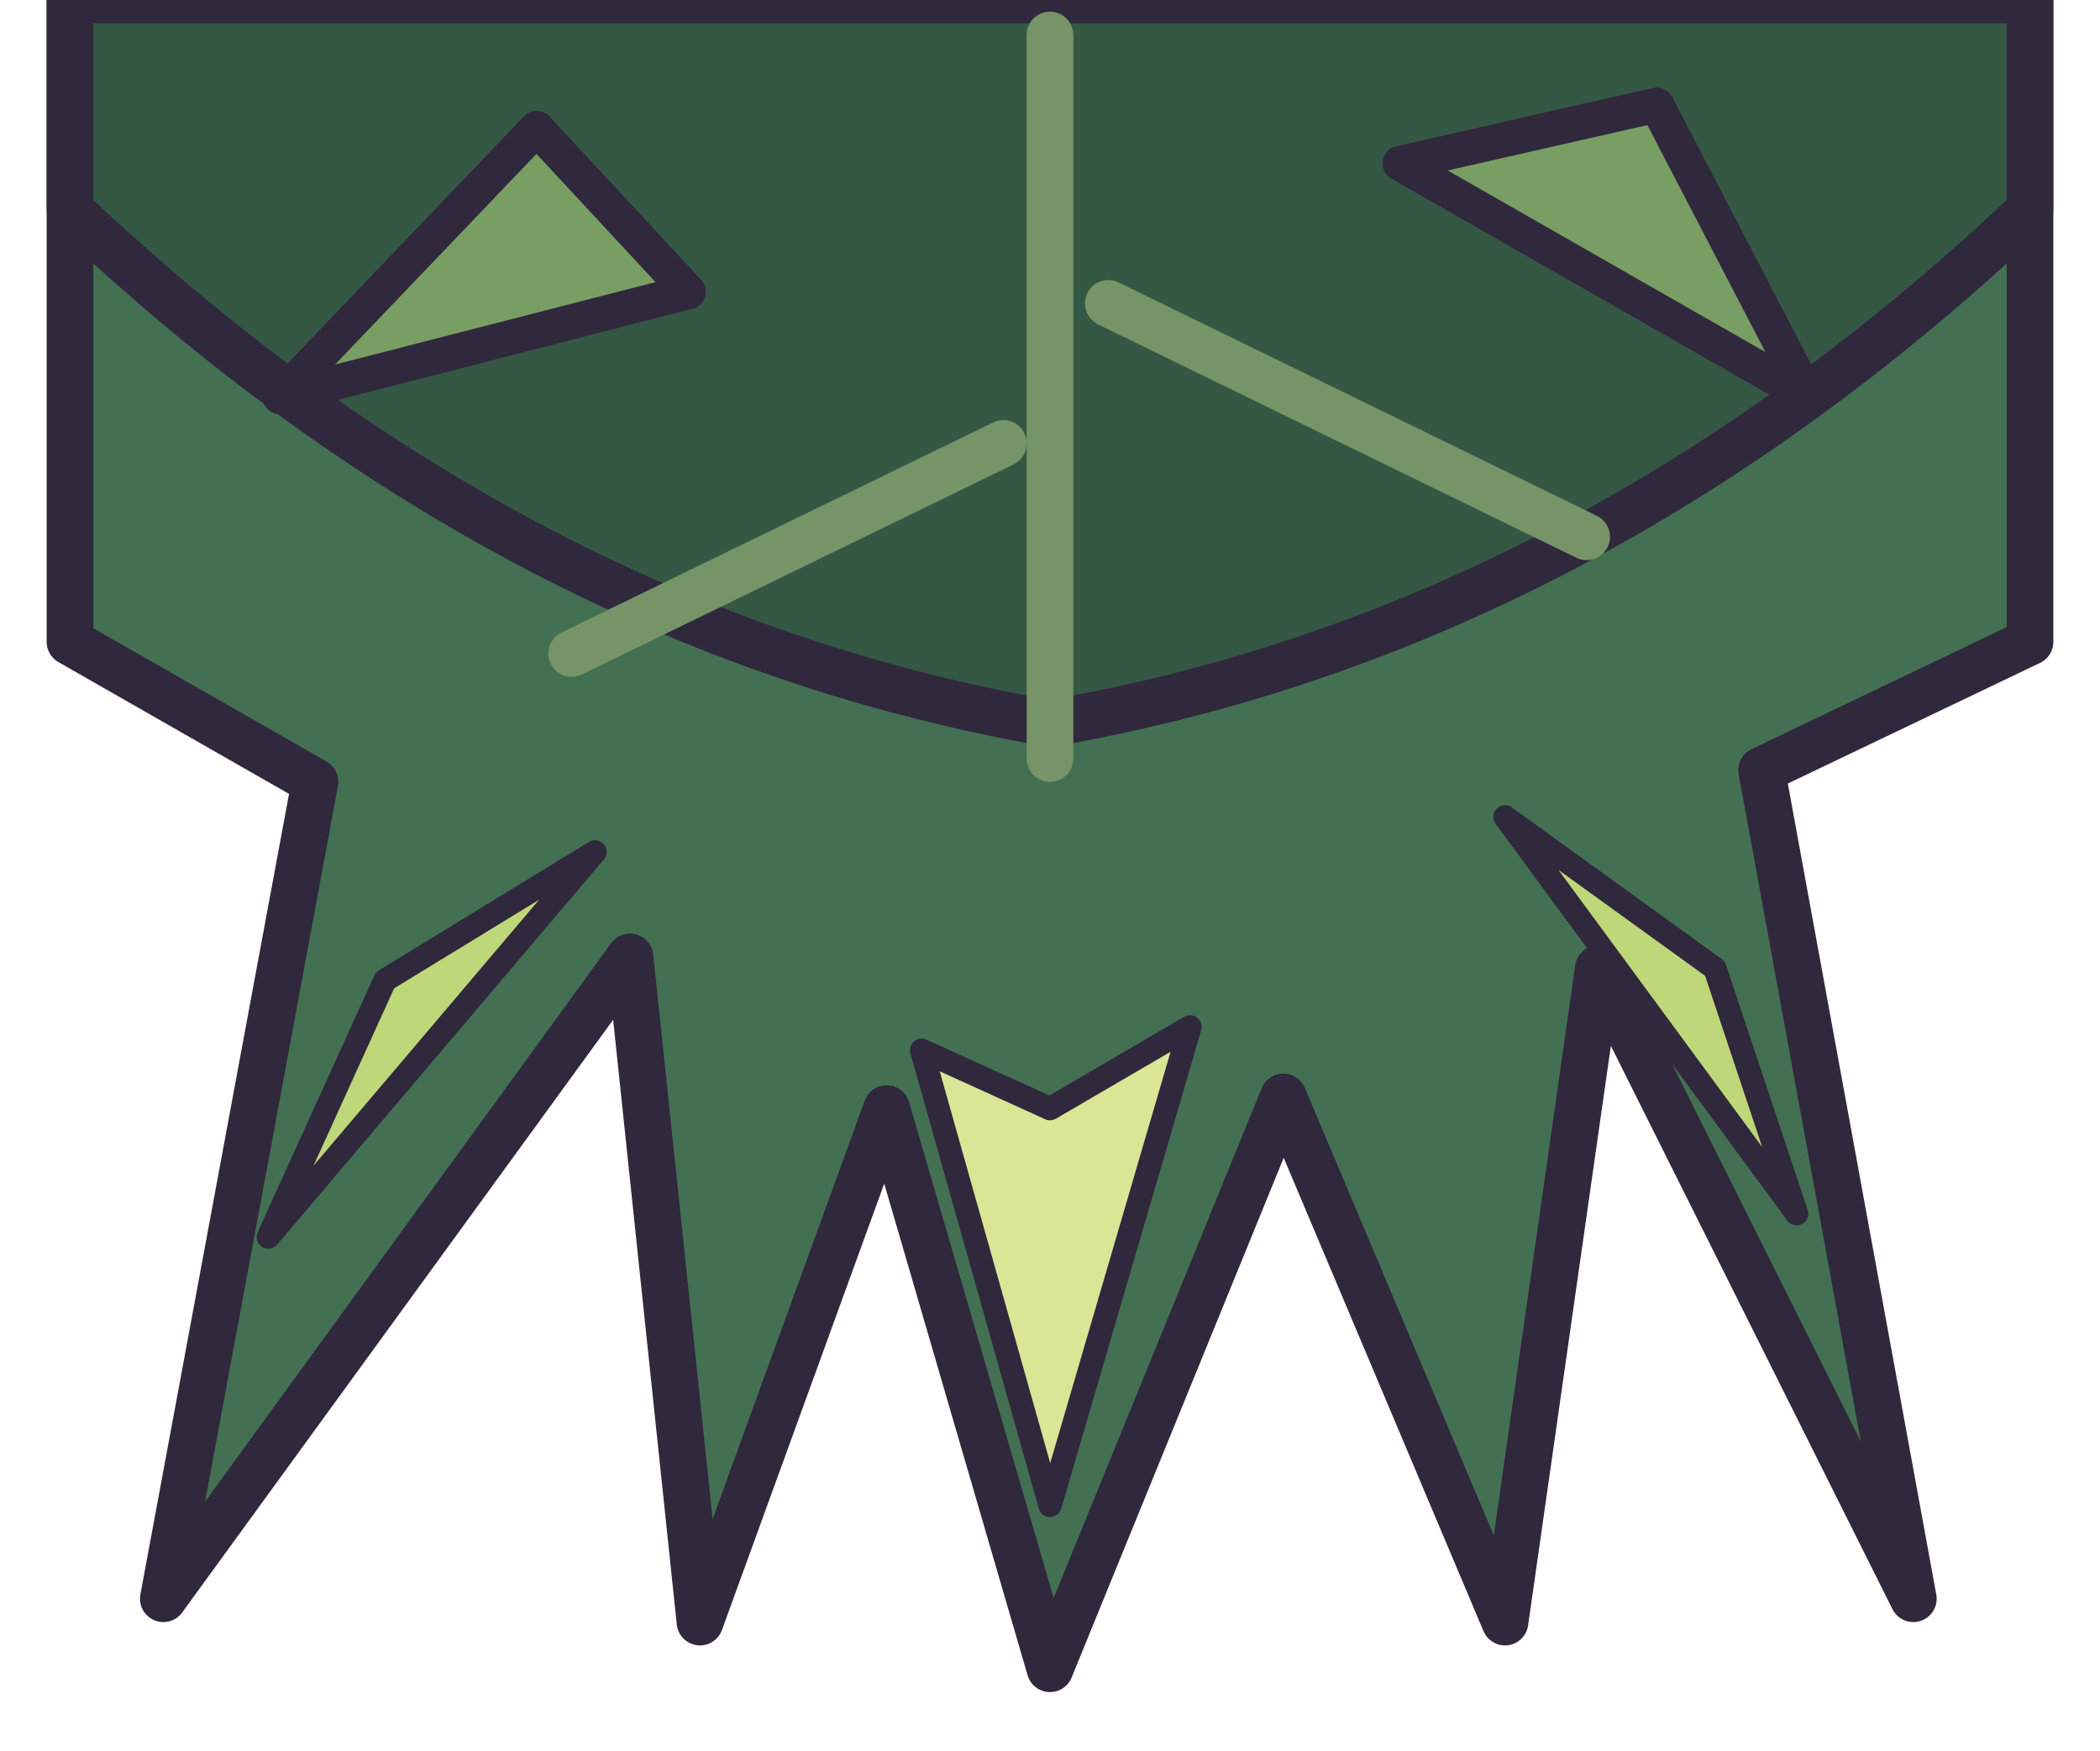
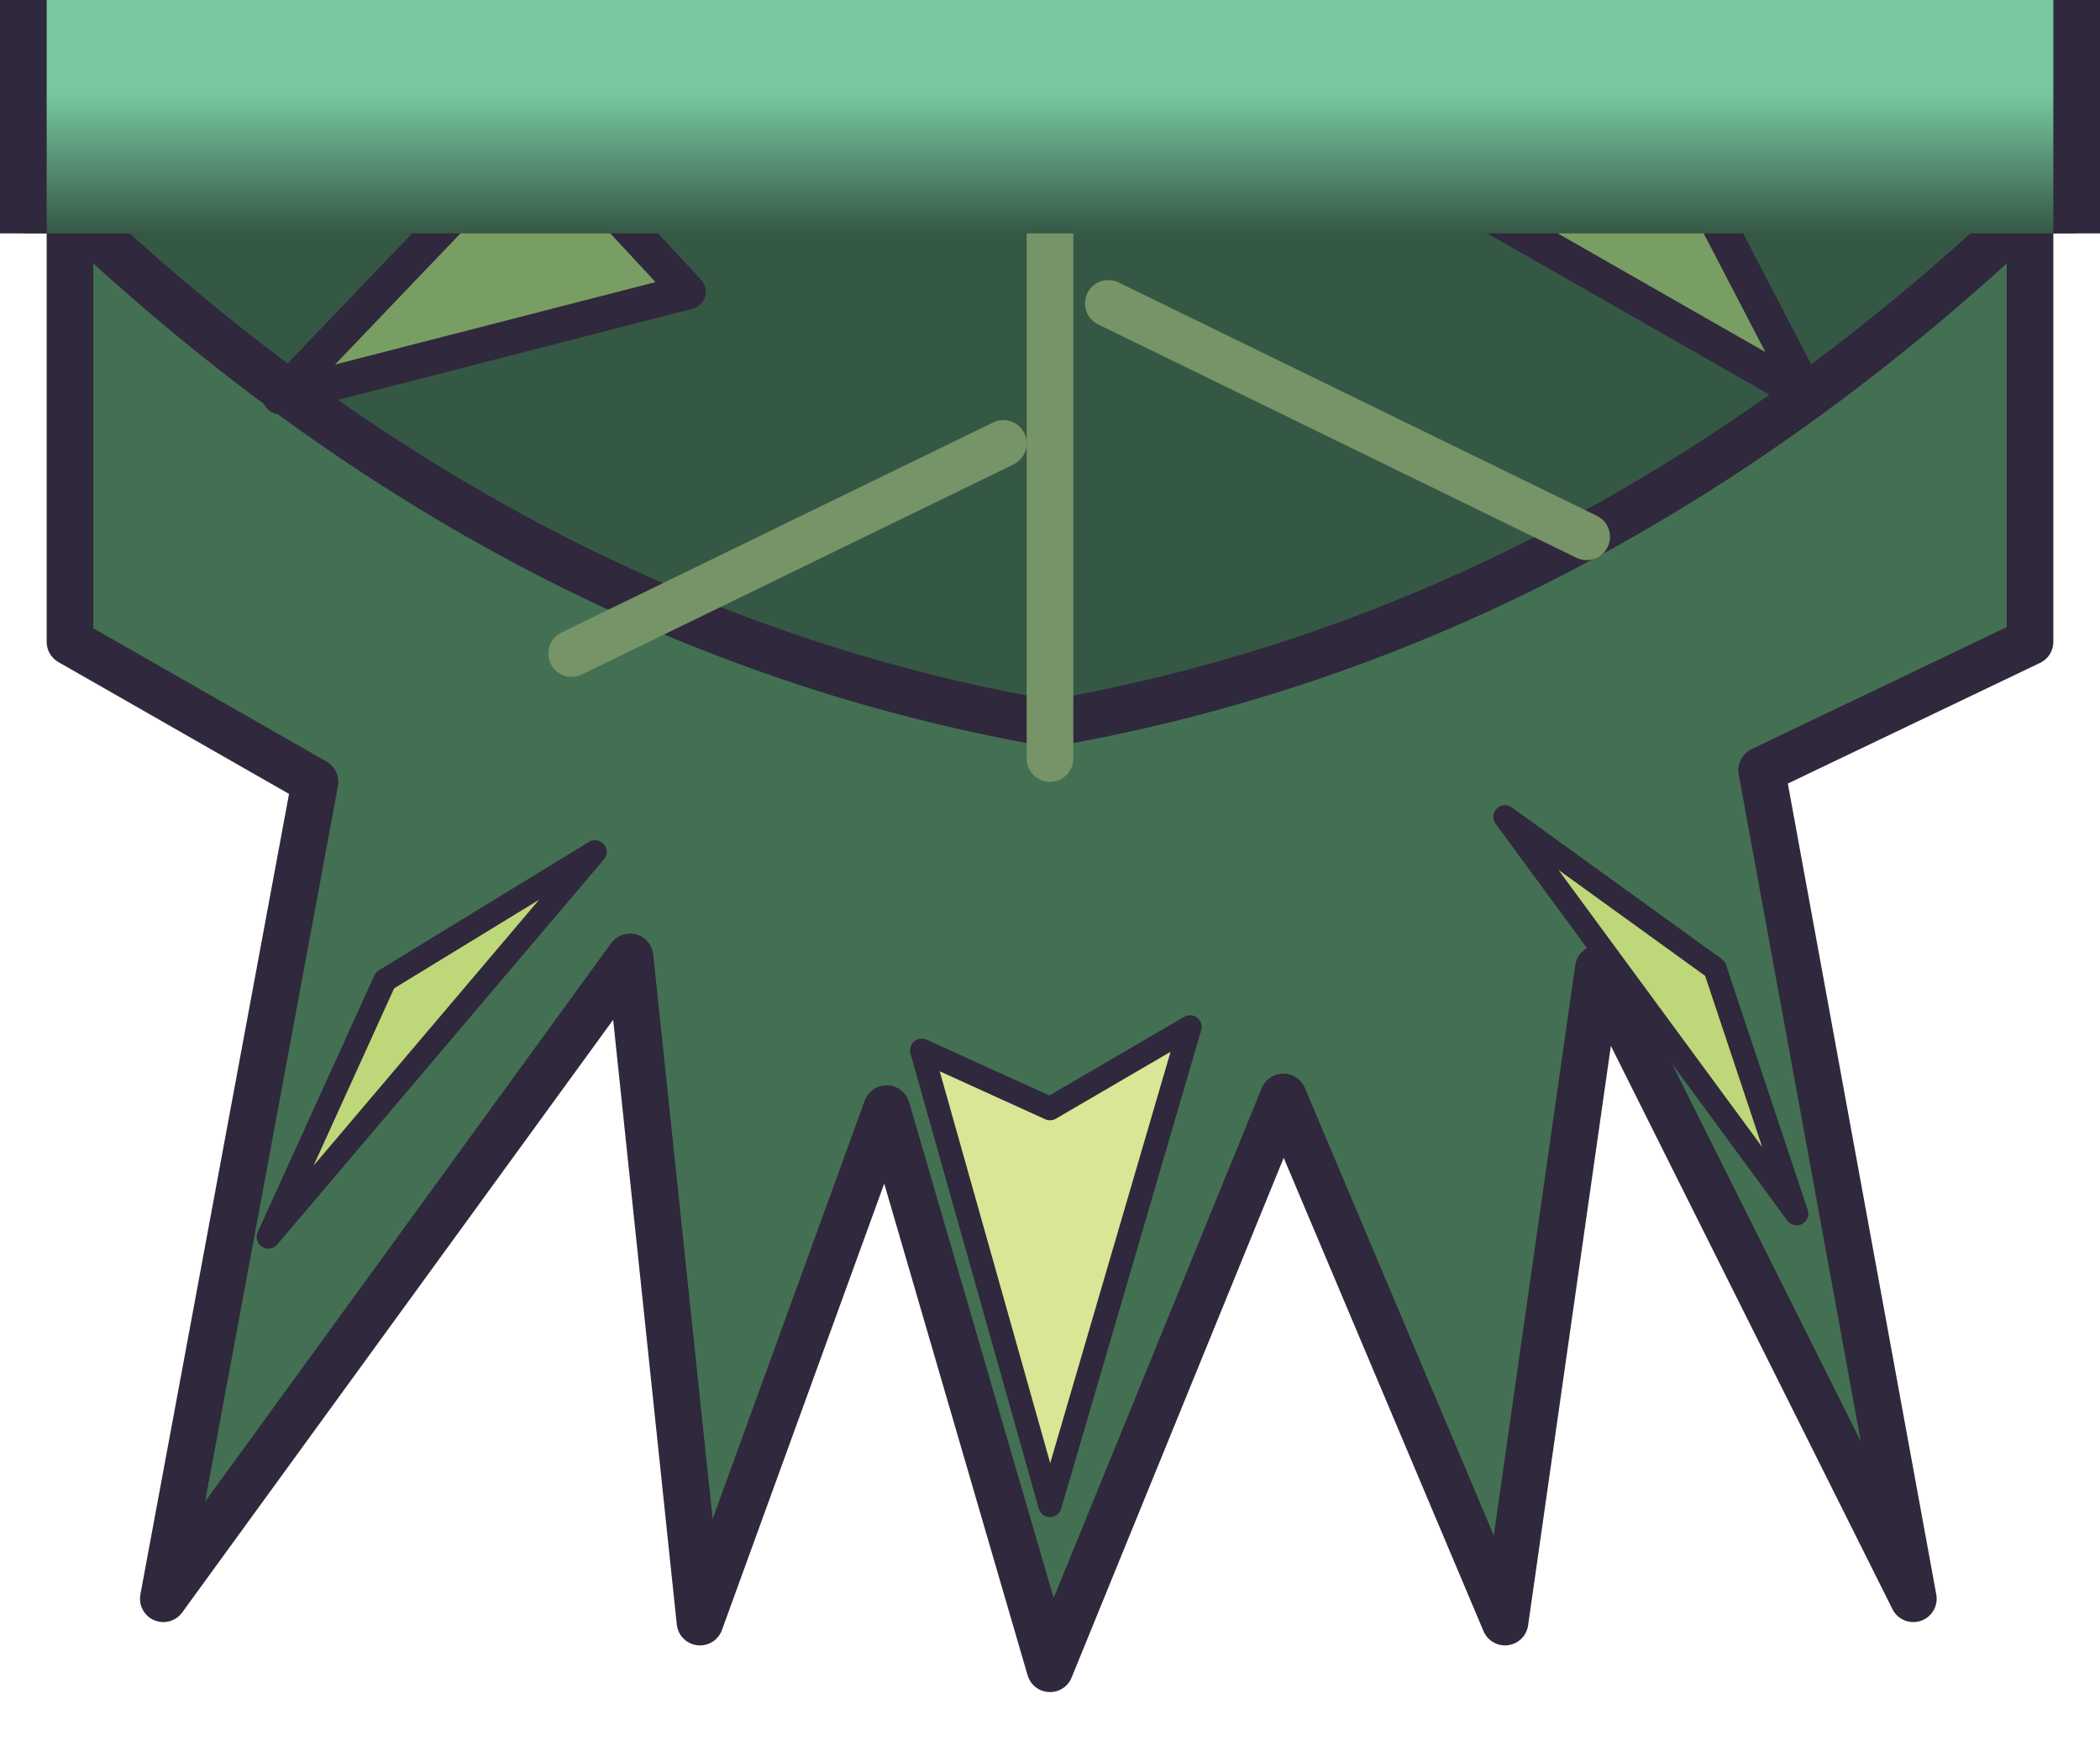
<svg xmlns="http://www.w3.org/2000/svg" width="180" height="150" viewBox="0 0 180 150" role="img" aria-labelledby="title">
+   <defs>
+     <linearGradient id="sprout-top-join-gradient" gradientUnits="userSpaceOnUse" x1="0" y1="20" x2="0" y2="0">
+       <stop offset="0" stop-color="#355844" />
+       <stop offset=".6" stop-color="#77c8a0" />
+       <stop offset="1" stop-color="#77c8a0" />
+     </linearGradient>
+   </defs>
  <g stroke="#30283c" stroke-width="4" stroke-linecap="round" stroke-linejoin="round">
    <g id="thorn-sprout" fill="#437052">
      <path d="M6 0V55L27 67L14 137L54 82L60 139L76 95L90 143L110 94L129 139L137 83L164 137L151 66L174 55V0Z" />
      <path d="M90 129L79 90L90 95L102 88Z" fill="#d9e695" stroke-width="2" />
      <path d="M23 106L51 73L33 84ZM154 104L129 70L147 83Z" fill="#bed879" stroke-width="2" />
      <path d="M6 18Q44 54 90 62Q136 54 174 18V0H6Z" fill="#355844" />
      <path d="M90 3V65M86 38L49 56M95 26L136 46" fill="none" stroke="#769467" stroke-width="4" />
      <path d="M46 11L24 34L59 25ZM120 14L155 34L142 9Z" fill="#799e64" stroke-width="3" />
    </g>
  </g>
+   <g id="stem-join">
+     <path id="join-body" d="M2 0H178V20H2Z" fill="url(#sprout-top-join-gradient)" stroke="none" />
+     <path id="join-left-edge" d="M2 0V20" fill="none" stroke="#30283c" stroke-width="4" stroke-linecap="butt" />
+     <path id="join-right-edge" d="M178 0V20" fill="none" stroke="#30283c" stroke-width="4" stroke-linecap="butt" />
+   </g>
</svg>
